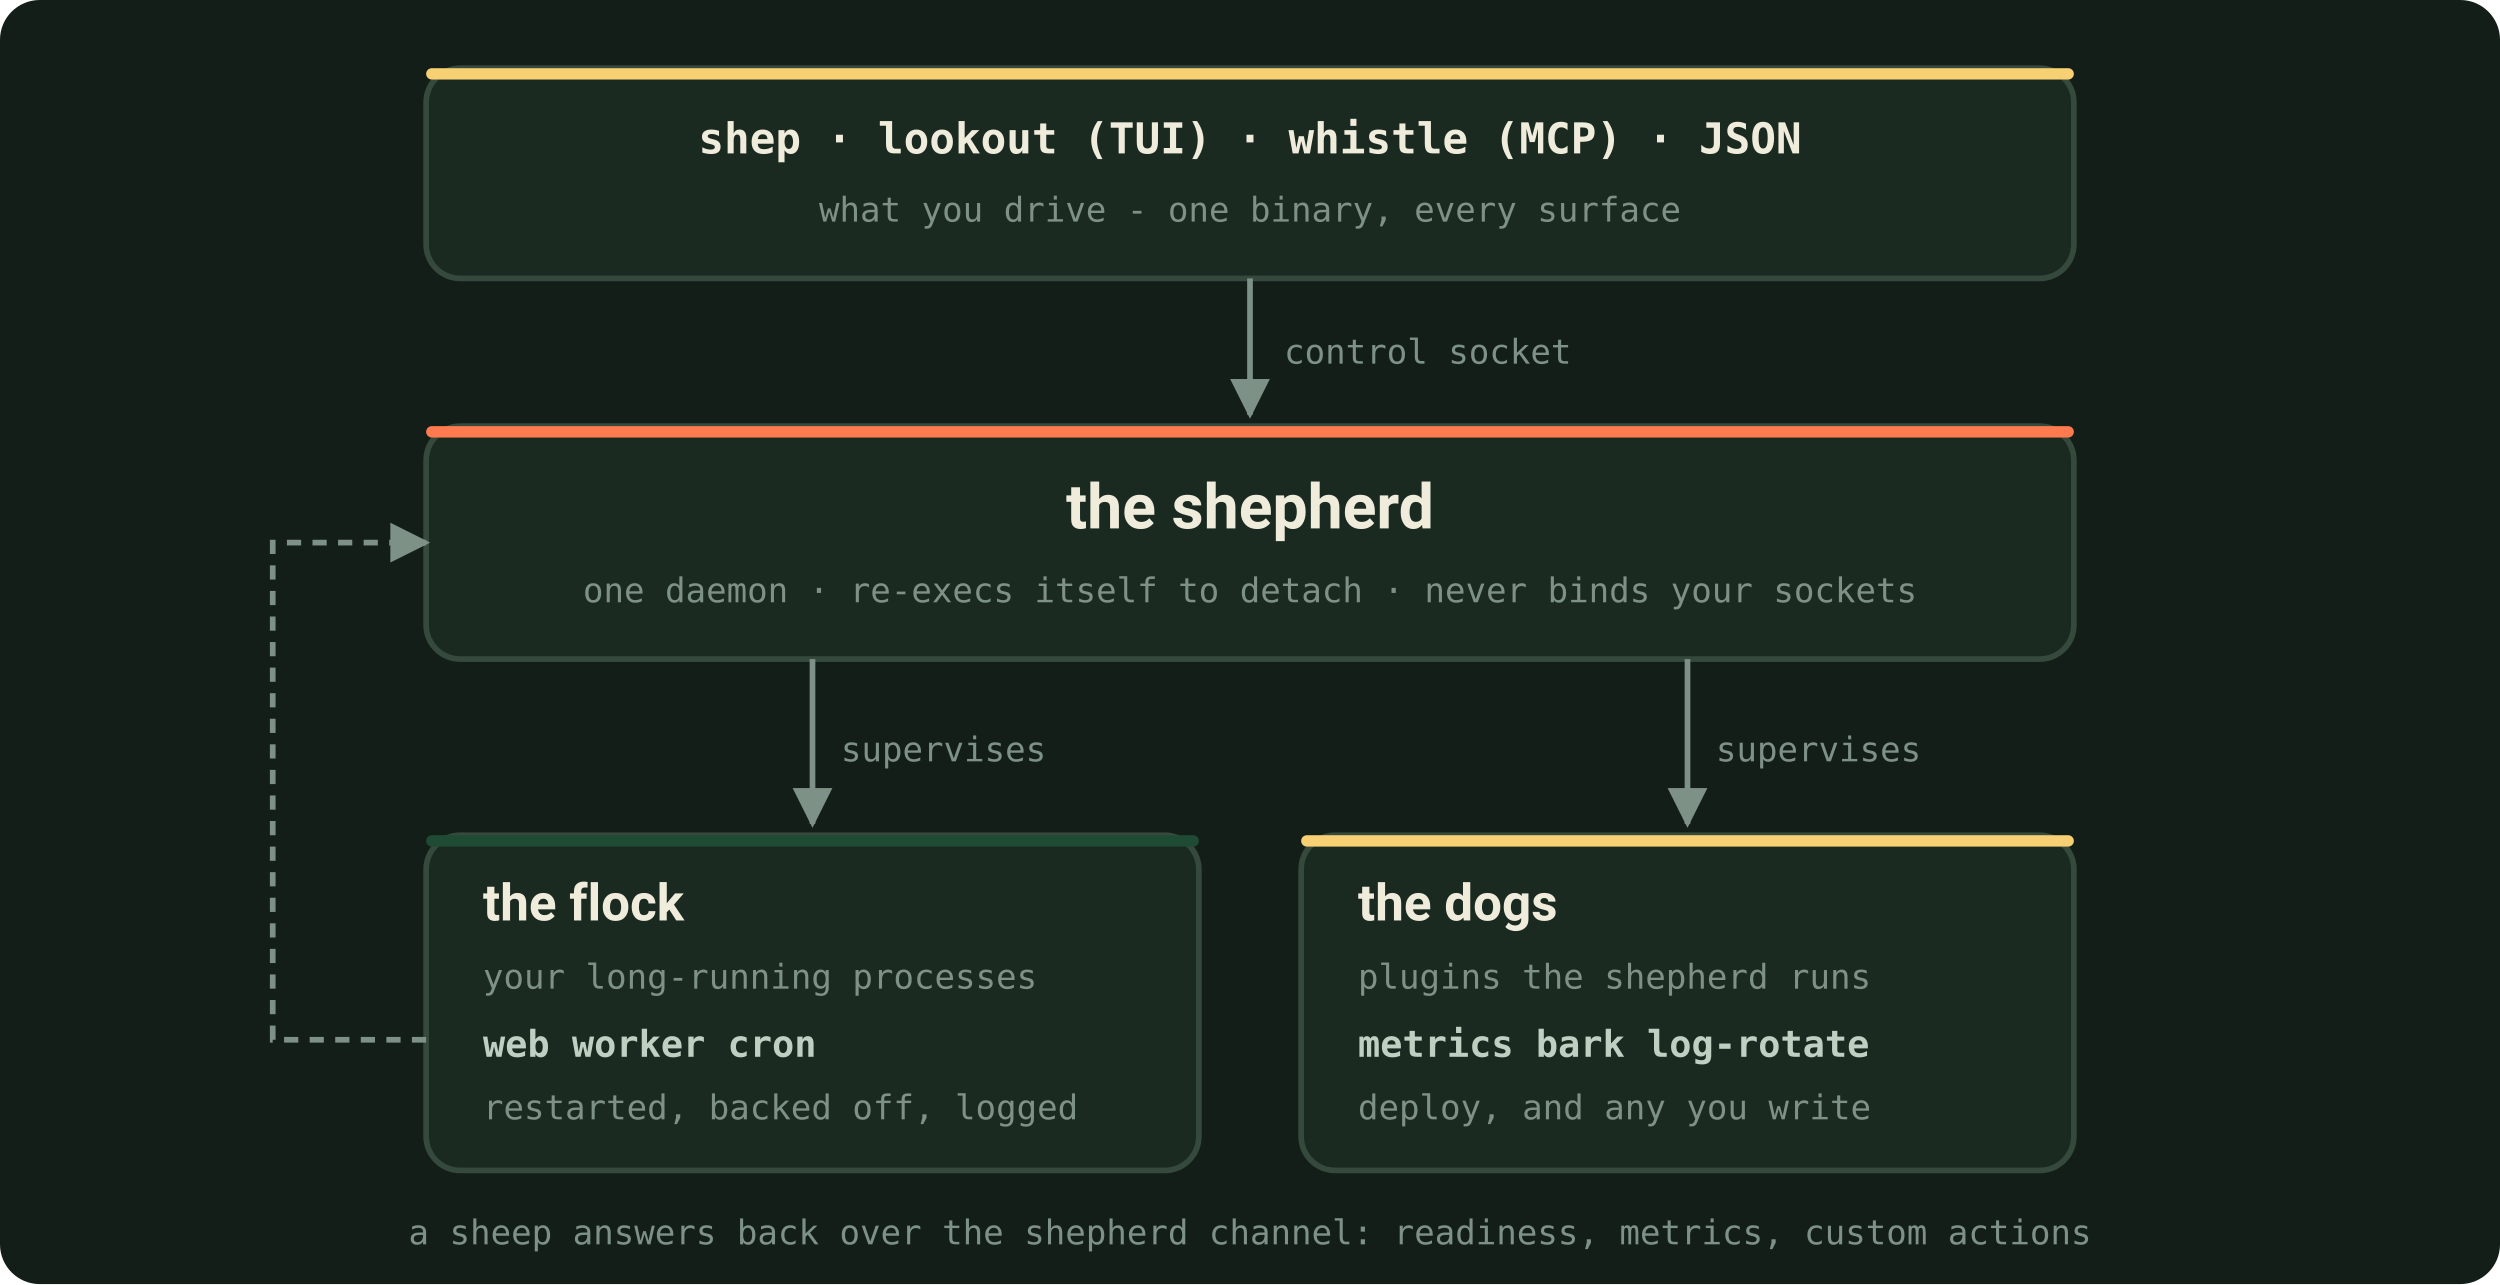
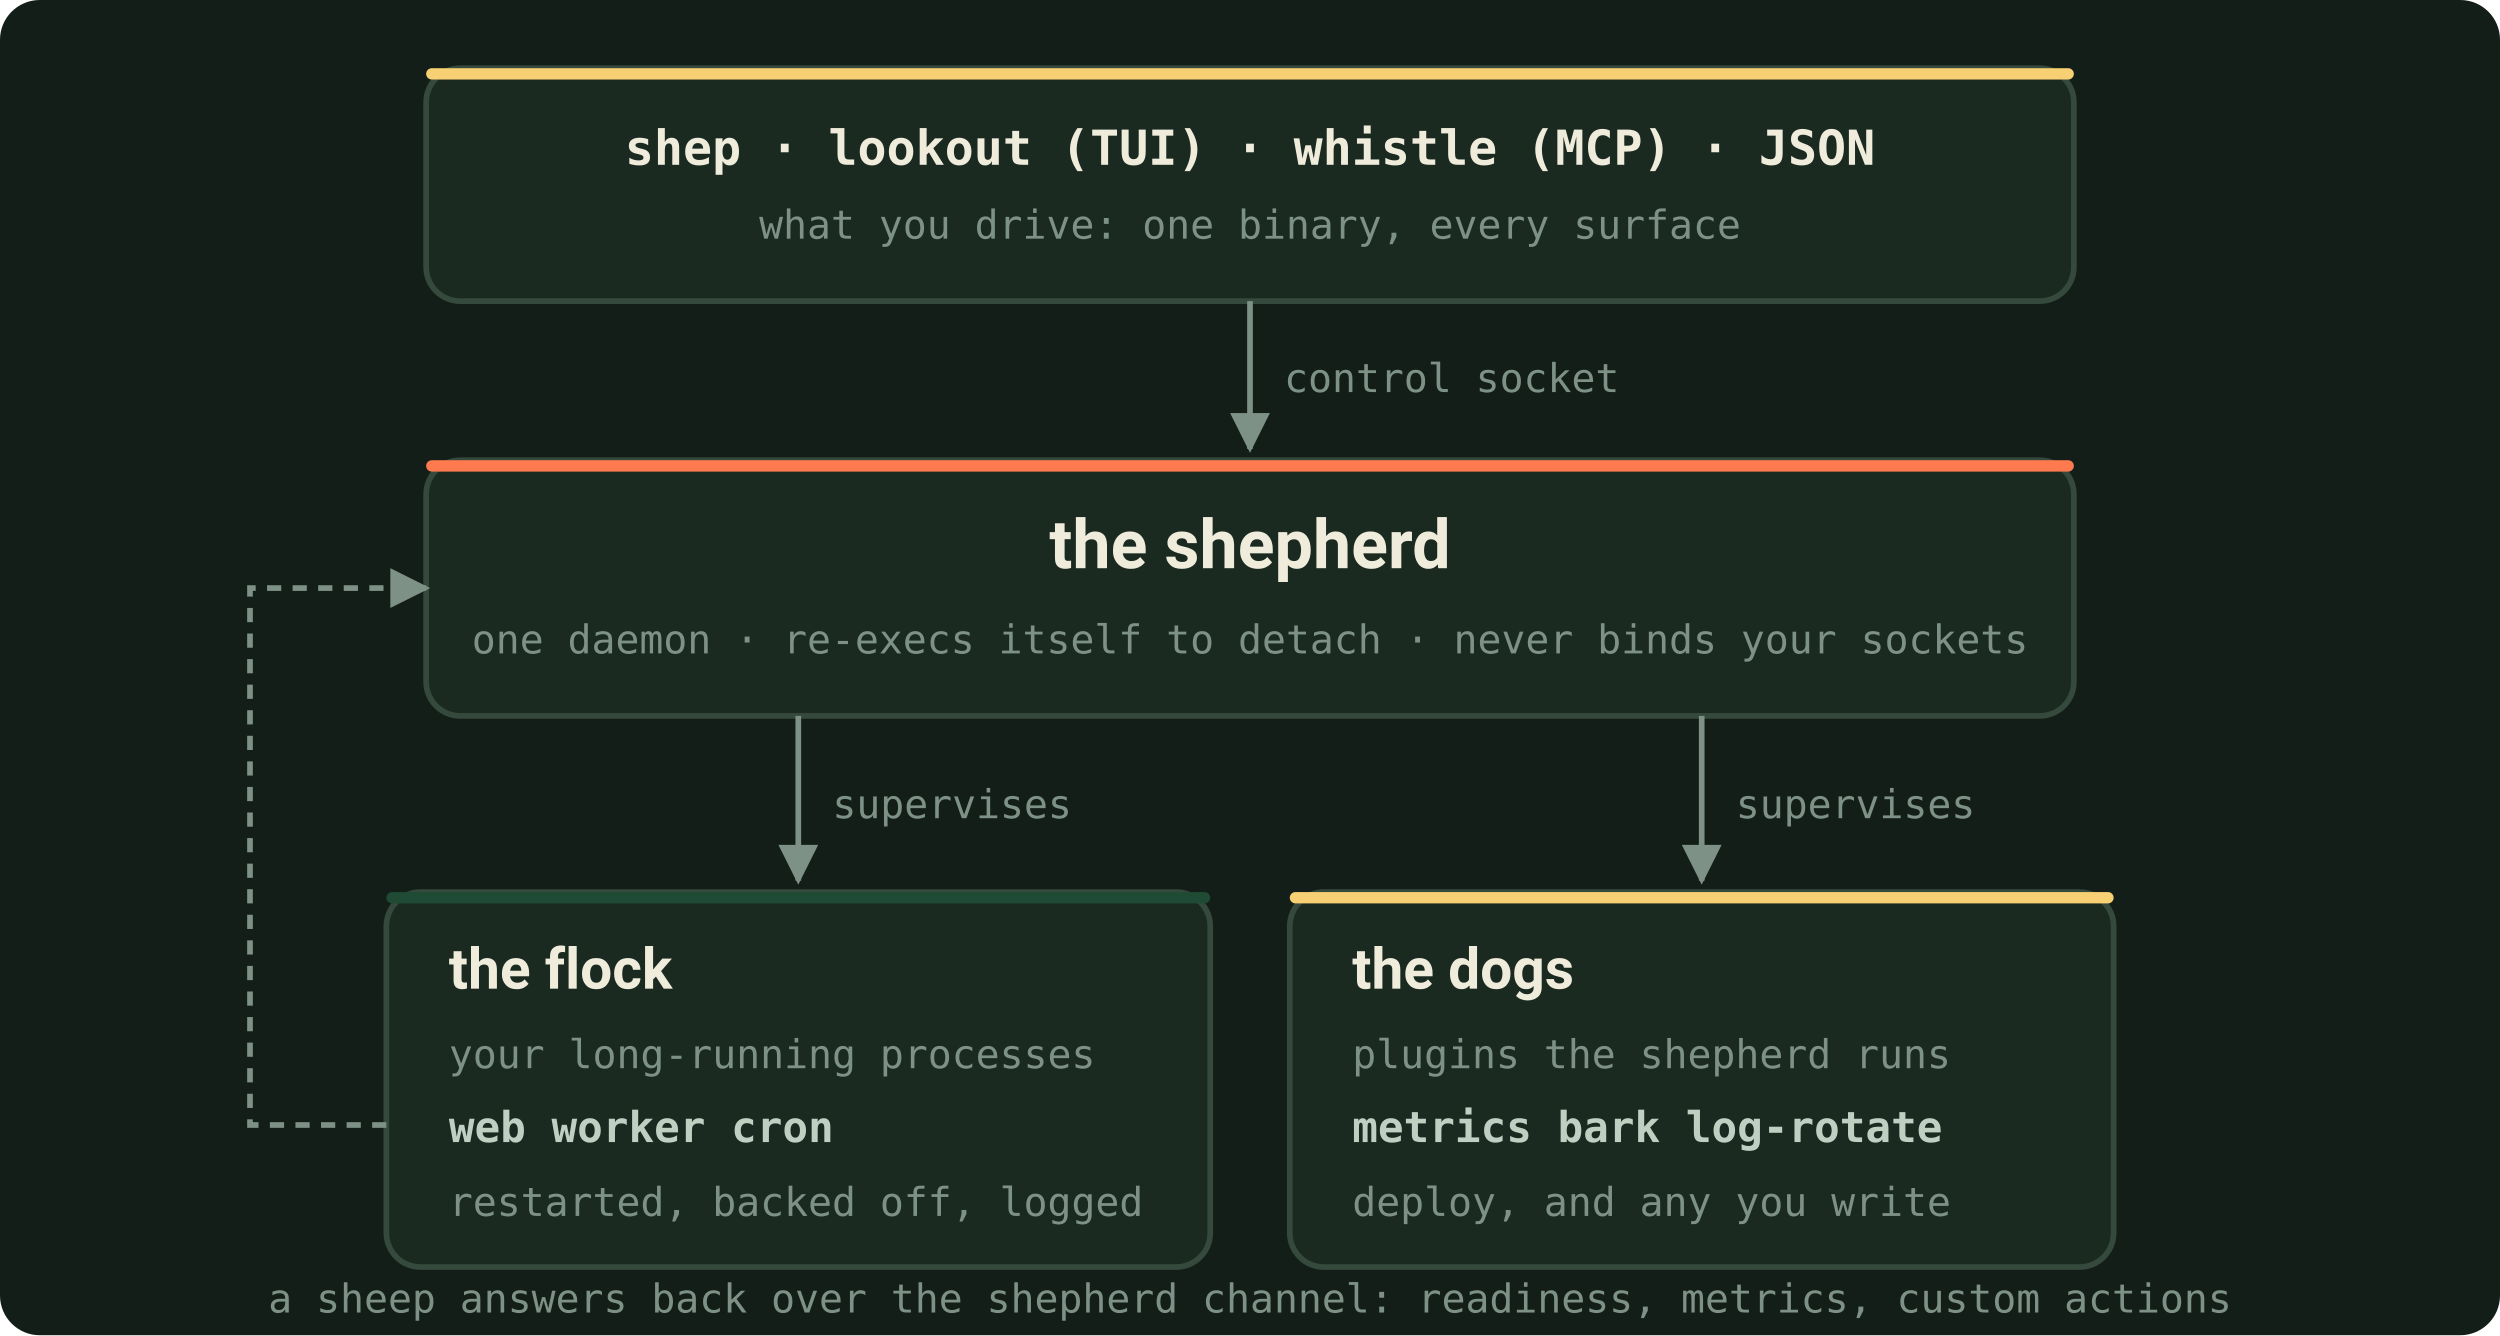
- <svg xmlns="http://www.w3.org/2000/svg" viewBox="0 0 880 452" width="880" height="452" role="img" aria-label="How shep fits together: you drive the CLI, lookout or whistle; they speak to the shepherd over a control socket; the shepherd supervises your flock and its dogs; a sheep answers back over the shepherd channel.">
+ <svg xmlns="http://www.w3.org/2000/svg" viewBox="0 0 880 470" width="880" height="470" role="img" aria-label="How shep fits together: you drive the CLI, lookout or whistle; they speak to the shepherd over a control socket; the shepherd supervises your flock and its dogs; a sheep answers back over the shepherd channel.">
  <defs>
    <marker id="head" viewBox="0 0 10 10" refX="9" refY="5" markerWidth="7" markerHeight="7" orient="auto-start-reverse">
      <path d="M0 0 L10 5 L0 10 z" fill="#7e9186" />
    </marker>
  </defs>
-   <rect width="880" height="452" rx="14" fill="#131e18" />
-   <rect x="150" y="24" width="580" height="74" rx="12" fill="#1b2a21" stroke="#35493c" stroke-width="2" />
+   <rect width="880" height="470" rx="14" fill="#131e18" />
+   <rect x="150" y="24" width="580" height="82" rx="12" fill="#1b2a21" stroke="#35493c" stroke-width="2" />
  <rect x="150" y="24" width="580" height="4" rx="2" fill="#f6d072" />
-   <text x="440" y="54" font-family="ui-monospace,'SF Mono',Menlo,Consolas,'DejaVu Sans Mono',monospace" font-size="15" font-weight="700" fill="#f0ecdc" text-anchor="middle" textLength="441.0" lengthAdjust="spacingAndGlyphs">shep  ·  lookout (TUI)  ·  whistle (MCP)  ·  JSON</text>
-   <text x="440" y="78" font-family="ui-monospace,'SF Mono',Menlo,Consolas,'DejaVu Sans Mono',monospace" font-size="12" font-weight="400" fill="#7e9186" text-anchor="middle" textLength="302.4" lengthAdjust="spacingAndGlyphs">what you drive - one binary, every surface</text>
-   <line x1="440" y1="98" x2="440" y2="146" stroke="#7e9186" stroke-width="2" marker-end="url(#head)" />
-   <text x="452" y="128" font-family="ui-monospace,'SF Mono',Menlo,Consolas,'DejaVu Sans Mono',monospace" font-size="12" font-weight="400" fill="#7e9186" text-anchor="start" textLength="100.8" lengthAdjust="spacingAndGlyphs">control socket</text>
-   <rect x="150" y="150" width="580" height="82" rx="12" fill="#1b2a21" stroke="#35493c" stroke-width="2" />
-   <rect x="150" y="150" width="580" height="4" rx="2" fill="#ff7b4f" />
-   <text x="440" y="186" font-family="system-ui,-apple-system,'Segoe UI',Roboto,Helvetica,Arial,sans-serif" font-size="22" font-weight="700" fill="#f0ecdc" text-anchor="middle">the shepherd</text>
-   <text x="440" y="212" font-family="ui-monospace,'SF Mono',Menlo,Consolas,'DejaVu Sans Mono',monospace" font-size="12" font-weight="400" fill="#7e9186" text-anchor="middle" textLength="468.0" lengthAdjust="spacingAndGlyphs">one daemon · re-execs itself to detach · never binds your sockets</text>
-   <line x1="286" y1="232" x2="286" y2="290" stroke="#7e9186" stroke-width="2" marker-end="url(#head)" />
-   <text x="296" y="268" font-family="ui-monospace,'SF Mono',Menlo,Consolas,'DejaVu Sans Mono',monospace" font-size="12" font-weight="400" fill="#7e9186" text-anchor="start" textLength="72.0" lengthAdjust="spacingAndGlyphs">supervises</text>
-   <line x1="594" y1="232" x2="594" y2="290" stroke="#7e9186" stroke-width="2" marker-end="url(#head)" />
-   <text x="604" y="268" font-family="ui-monospace,'SF Mono',Menlo,Consolas,'DejaVu Sans Mono',monospace" font-size="12" font-weight="400" fill="#7e9186" text-anchor="start" textLength="72.0" lengthAdjust="spacingAndGlyphs">supervises</text>
-   <rect x="150" y="294" width="272" height="118" rx="12" fill="#1b2a21" stroke="#35493c" stroke-width="2" />
-   <rect x="150" y="294" width="272" height="4" rx="2" fill="#1f4a33" />
-   <text x="170" y="324" font-family="system-ui,-apple-system,'Segoe UI',Roboto,Helvetica,Arial,sans-serif" font-size="18" font-weight="700" fill="#f0ecdc" text-anchor="start">the flock</text>
-   <text x="170" y="348" font-family="ui-monospace,'SF Mono',Menlo,Consolas,'DejaVu Sans Mono',monospace" font-size="12" font-weight="400" fill="#7e9186" text-anchor="start" textLength="194.4" lengthAdjust="spacingAndGlyphs">your long-running processes</text>
-   <text x="170" y="372" font-family="ui-monospace,'SF Mono',Menlo,Consolas,'DejaVu Sans Mono',monospace" font-size="13" font-weight="700" fill="#bfcfc2" text-anchor="start" textLength="148.2" lengthAdjust="spacingAndGlyphs">web   worker   cron</text>
-   <text x="170" y="394" font-family="ui-monospace,'SF Mono',Menlo,Consolas,'DejaVu Sans Mono',monospace" font-size="12" font-weight="400" fill="#7e9186" text-anchor="start" textLength="208.8" lengthAdjust="spacingAndGlyphs">restarted, backed off, logged</text>
-   <rect x="458" y="294" width="272" height="118" rx="12" fill="#1b2a21" stroke="#35493c" stroke-width="2" />
-   <rect x="458" y="294" width="272" height="4" rx="2" fill="#f6d072" />
-   <text x="478" y="324" font-family="system-ui,-apple-system,'Segoe UI',Roboto,Helvetica,Arial,sans-serif" font-size="18" font-weight="700" fill="#f0ecdc" text-anchor="start">the dogs</text>
-   <text x="478" y="348" font-family="ui-monospace,'SF Mono',Menlo,Consolas,'DejaVu Sans Mono',monospace" font-size="12" font-weight="400" fill="#7e9186" text-anchor="start" textLength="180.0" lengthAdjust="spacingAndGlyphs">plugins the shepherd runs</text>
-   <text x="478" y="372" font-family="ui-monospace,'SF Mono',Menlo,Consolas,'DejaVu Sans Mono',monospace" font-size="13" font-weight="700" fill="#bfcfc2" text-anchor="start" textLength="195.0" lengthAdjust="spacingAndGlyphs">metrics  bark  log-rotate</text>
-   <text x="478" y="394" font-family="ui-monospace,'SF Mono',Menlo,Consolas,'DejaVu Sans Mono',monospace" font-size="12" font-weight="400" fill="#7e9186" text-anchor="start" textLength="180.0" lengthAdjust="spacingAndGlyphs">deploy, and any you write</text>
-   <path d="M150 366 L96 366 L96 191 L150 191" fill="none" stroke="#7e9186" stroke-width="2" stroke-dasharray="5 4" marker-end="url(#head)" />
-   <text x="440" y="438" font-family="ui-monospace,'SF Mono',Menlo,Consolas,'DejaVu Sans Mono',monospace" font-size="12" font-weight="400" fill="#7e9186" text-anchor="middle" textLength="590.4" lengthAdjust="spacingAndGlyphs">a sheep answers back over the shepherd channel: readiness, metrics, custom actions</text>
+   <text x="440" y="58" font-family="ui-monospace,'SF Mono',Menlo,Consolas,'DejaVu Sans Mono',monospace" font-size="17" font-weight="700" fill="#f0ecdc" text-anchor="middle" textLength="438.6" lengthAdjust="spacingAndGlyphs">shep · lookout (TUI) · whistle (MCP) · JSON</text>
+   <text x="440" y="84" font-family="ui-monospace,'SF Mono',Menlo,Consolas,'DejaVu Sans Mono',monospace" font-size="14" font-weight="400" fill="#7e9186" text-anchor="middle" textLength="344.4" lengthAdjust="spacingAndGlyphs">what you drive: one binary, every surface</text>
+   <line x1="440" y1="106" x2="440" y2="158" stroke="#7e9186" stroke-width="2" marker-end="url(#head)" />
+   <text x="452" y="138" font-family="ui-monospace,'SF Mono',Menlo,Consolas,'DejaVu Sans Mono',monospace" font-size="14" font-weight="400" fill="#7e9186" text-anchor="start" textLength="117.6" lengthAdjust="spacingAndGlyphs">control socket</text>
+   <rect x="150" y="162" width="580" height="90" rx="12" fill="#1b2a21" stroke="#35493c" stroke-width="2" />
+   <rect x="150" y="162" width="580" height="4" rx="2" fill="#ff7b4f" />
+   <text x="440" y="200" font-family="system-ui,-apple-system,'Segoe UI',Roboto,Helvetica,Arial,sans-serif" font-size="24" font-weight="700" fill="#f0ecdc" text-anchor="middle">the shepherd</text>
+   <text x="440" y="230" font-family="ui-monospace,'SF Mono',Menlo,Consolas,'DejaVu Sans Mono',monospace" font-size="14" font-weight="400" fill="#7e9186" text-anchor="middle" textLength="546.0" lengthAdjust="spacingAndGlyphs">one daemon · re-execs itself to detach · never binds your sockets</text>
+   <line x1="281" y1="252" x2="281" y2="310" stroke="#7e9186" stroke-width="2" marker-end="url(#head)" />
+   <text x="293" y="288" font-family="ui-monospace,'SF Mono',Menlo,Consolas,'DejaVu Sans Mono',monospace" font-size="14" font-weight="400" fill="#7e9186" text-anchor="start" textLength="84.0" lengthAdjust="spacingAndGlyphs">supervises</text>
+   <line x1="599" y1="252" x2="599" y2="310" stroke="#7e9186" stroke-width="2" marker-end="url(#head)" />
+   <text x="611" y="288" font-family="ui-monospace,'SF Mono',Menlo,Consolas,'DejaVu Sans Mono',monospace" font-size="14" font-weight="400" fill="#7e9186" text-anchor="start" textLength="84.0" lengthAdjust="spacingAndGlyphs">supervises</text>
+   <rect x="136" y="314" width="290" height="132" rx="12" fill="#1b2a21" stroke="#35493c" stroke-width="2" />
+   <rect x="136" y="314" width="290" height="4" rx="2" fill="#1f4a33" />
+   <text x="158" y="348" font-family="system-ui,-apple-system,'Segoe UI',Roboto,Helvetica,Arial,sans-serif" font-size="20" font-weight="700" fill="#f0ecdc" text-anchor="start">the flock</text>
+   <text x="158" y="376" font-family="ui-monospace,'SF Mono',Menlo,Consolas,'DejaVu Sans Mono',monospace" font-size="14" font-weight="400" fill="#7e9186" text-anchor="start" textLength="226.8" lengthAdjust="spacingAndGlyphs">your long-running processes</text>
+   <text x="158" y="402" font-family="ui-monospace,'SF Mono',Menlo,Consolas,'DejaVu Sans Mono',monospace" font-size="15" font-weight="700" fill="#bfcfc2" text-anchor="start" textLength="171.0" lengthAdjust="spacingAndGlyphs">web   worker   cron</text>
+   <text x="158" y="428" font-family="ui-monospace,'SF Mono',Menlo,Consolas,'DejaVu Sans Mono',monospace" font-size="14" font-weight="400" fill="#7e9186" text-anchor="start" textLength="243.6" lengthAdjust="spacingAndGlyphs">restarted, backed off, logged</text>
+   <rect x="454" y="314" width="290" height="132" rx="12" fill="#1b2a21" stroke="#35493c" stroke-width="2" />
+   <rect x="454" y="314" width="290" height="4" rx="2" fill="#f6d072" />
+   <text x="476" y="348" font-family="system-ui,-apple-system,'Segoe UI',Roboto,Helvetica,Arial,sans-serif" font-size="20" font-weight="700" fill="#f0ecdc" text-anchor="start">the dogs</text>
+   <text x="476" y="376" font-family="ui-monospace,'SF Mono',Menlo,Consolas,'DejaVu Sans Mono',monospace" font-size="14" font-weight="400" fill="#7e9186" text-anchor="start" textLength="210.0" lengthAdjust="spacingAndGlyphs">plugins the shepherd runs</text>
+   <text x="476" y="402" font-family="ui-monospace,'SF Mono',Menlo,Consolas,'DejaVu Sans Mono',monospace" font-size="15" font-weight="700" fill="#bfcfc2" text-anchor="start" textLength="225.0" lengthAdjust="spacingAndGlyphs">metrics  bark  log-rotate</text>
+   <text x="476" y="428" font-family="ui-monospace,'SF Mono',Menlo,Consolas,'DejaVu Sans Mono',monospace" font-size="14" font-weight="400" fill="#7e9186" text-anchor="start" textLength="210.0" lengthAdjust="spacingAndGlyphs">deploy, and any you write</text>
+   <path d="M136 396 L88 396 L88 207 L150 207" fill="none" stroke="#7e9186" stroke-width="2" stroke-dasharray="5 4" marker-end="url(#head)" />
+   <text x="440" y="462" font-family="ui-monospace,'SF Mono',Menlo,Consolas,'DejaVu Sans Mono',monospace" font-size="14" font-weight="400" fill="#7e9186" text-anchor="middle" textLength="688.8" lengthAdjust="spacingAndGlyphs">a sheep answers back over the shepherd channel: readiness, metrics, custom actions</text>
</svg>
